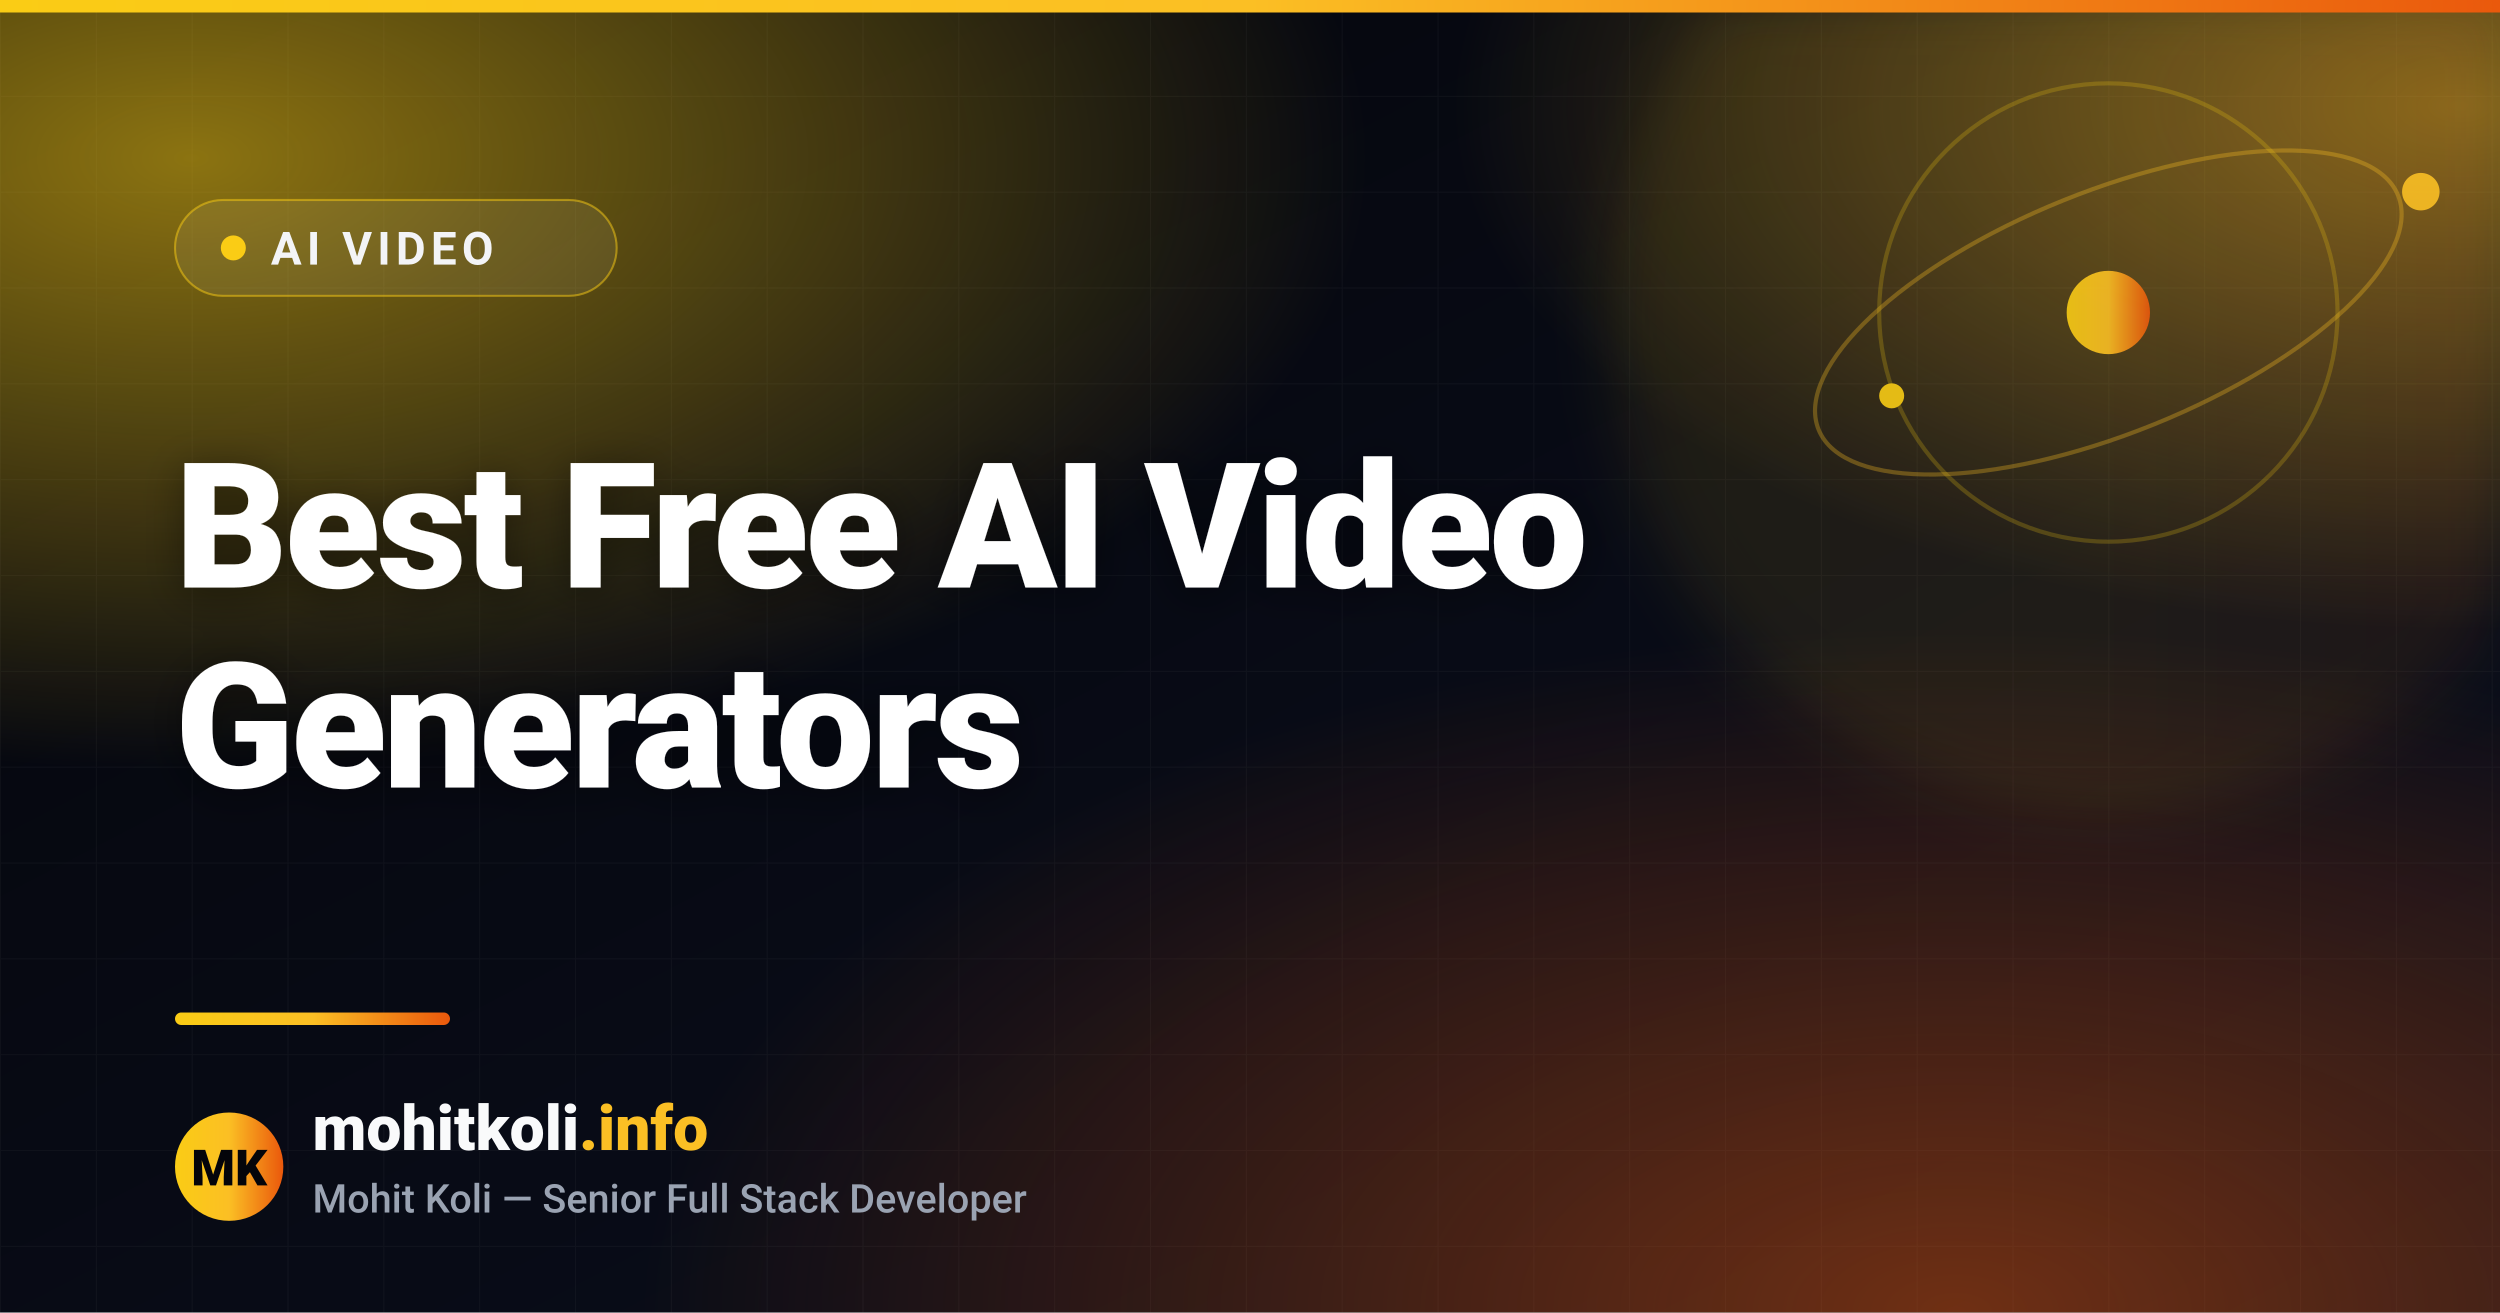
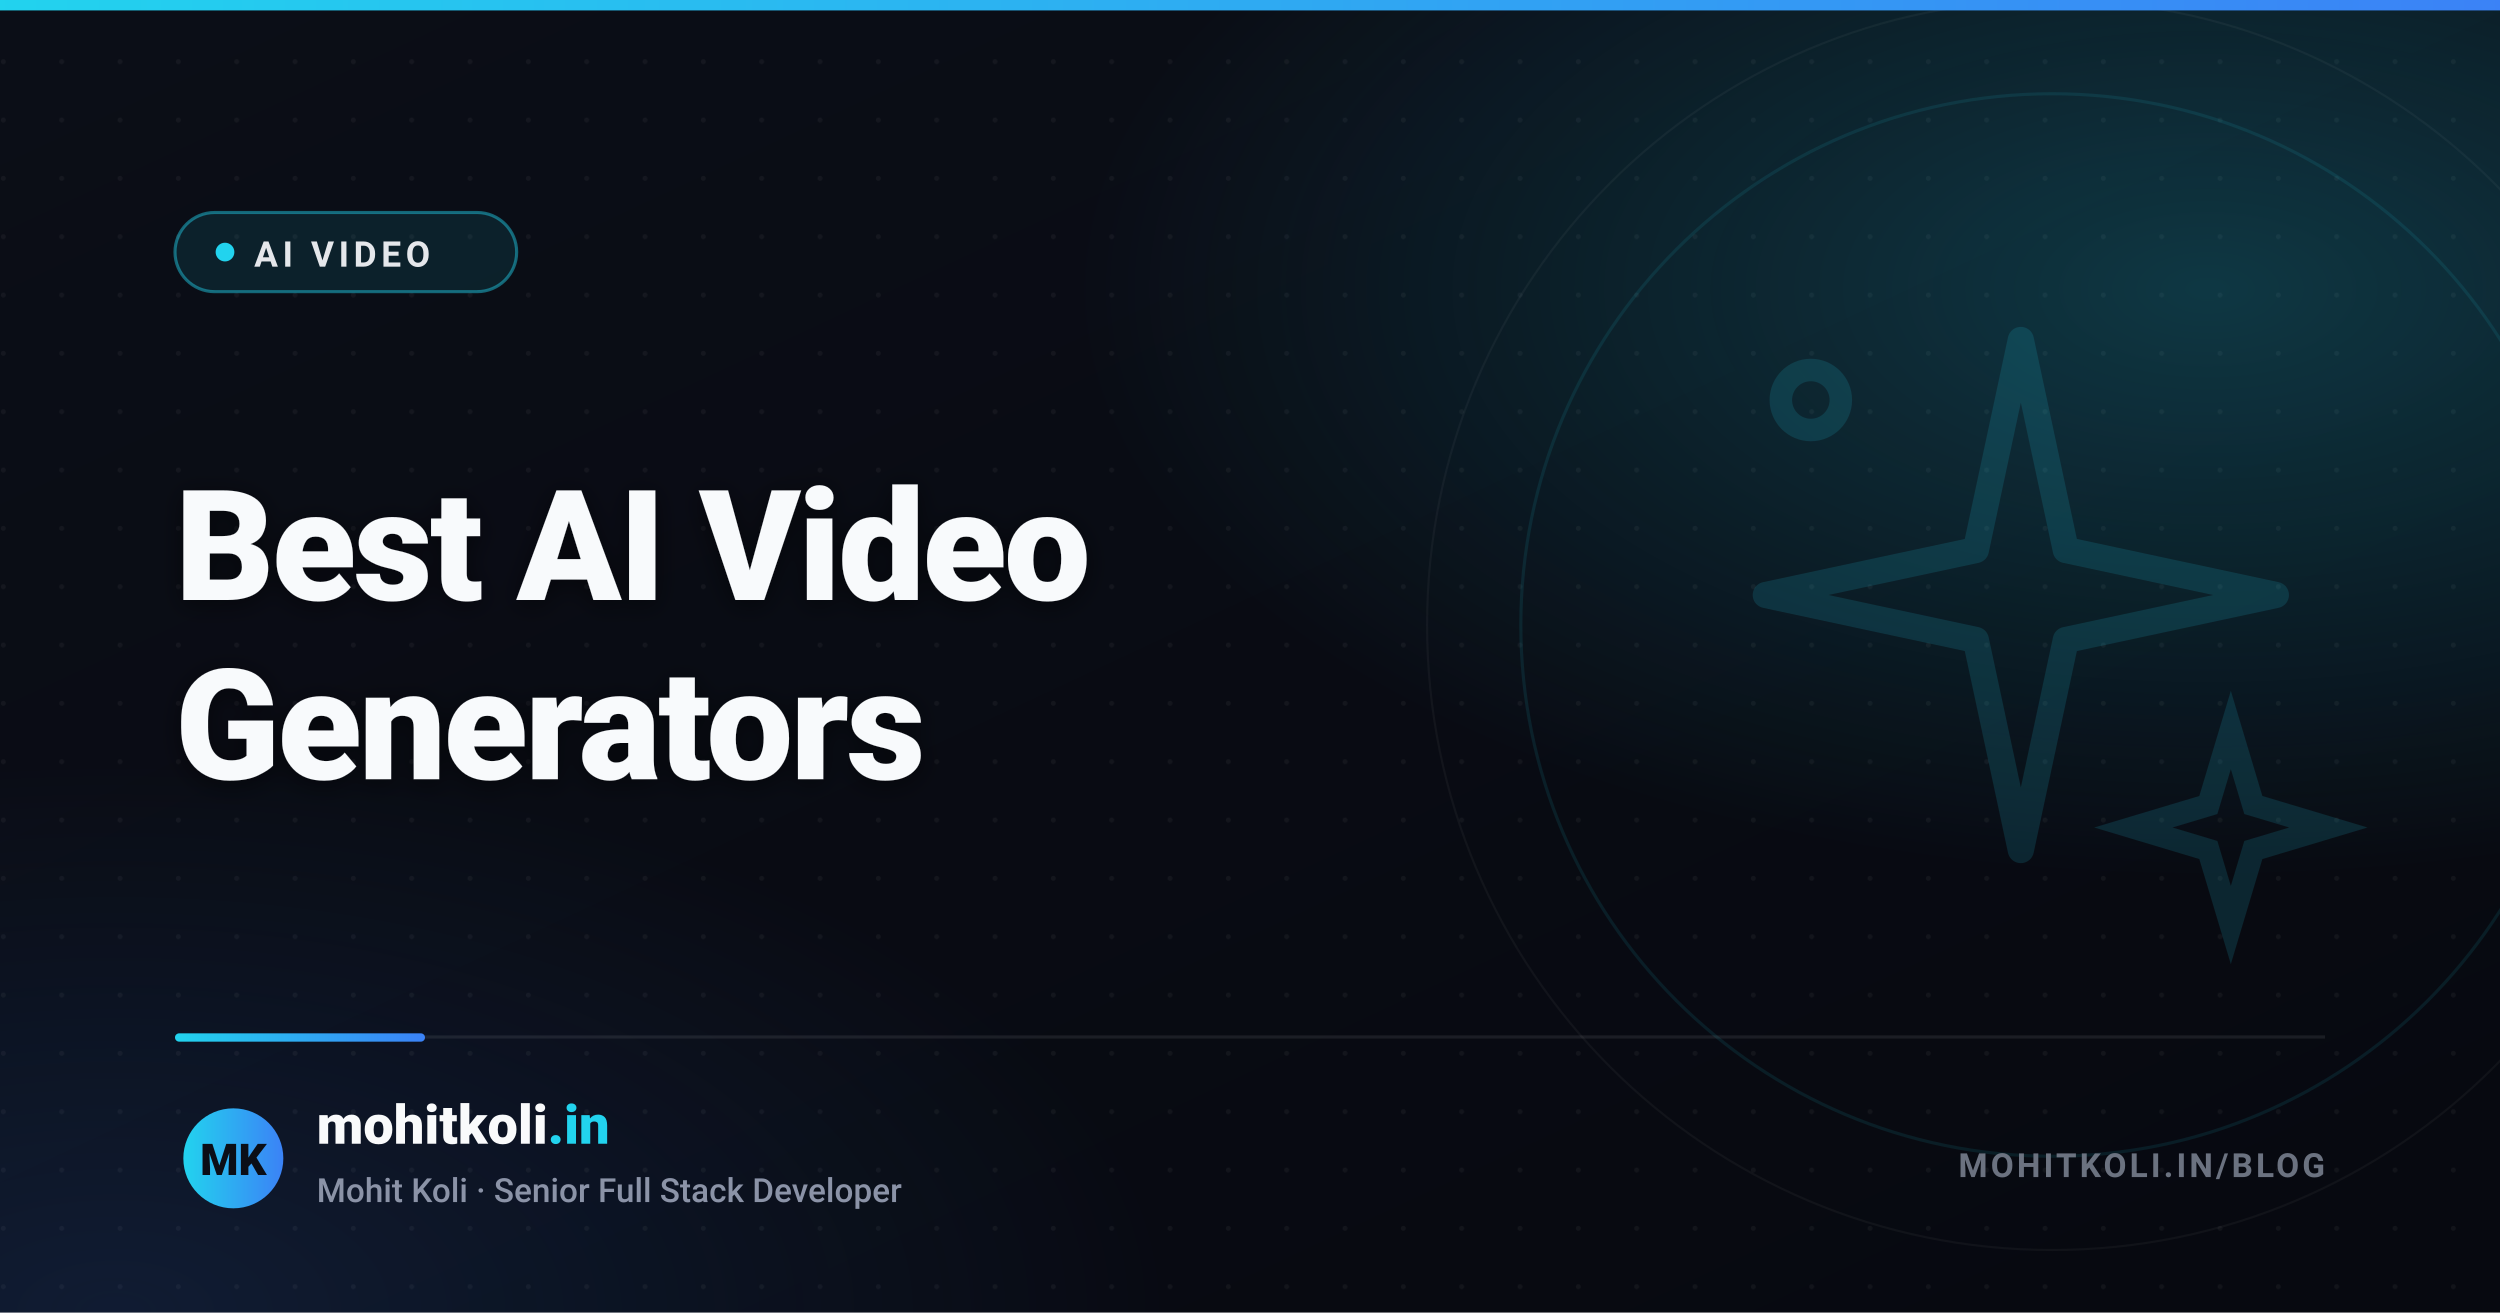
- <svg xmlns="http://www.w3.org/2000/svg" width="1200" height="630" viewBox="0 0 1200 630" role="img" aria-label="Best Free AI Video Generators">
+ <svg xmlns="http://www.w3.org/2000/svg" width="1200" height="630" viewBox="0 0 1200 630" role="img" aria-label="Best AI Video Generators">
  <defs>
-     <linearGradient id="bg" x1="0" y1="0" x2="1" y2="1">
-       <stop offset="0" stop-color="#04050a" />
-       <stop offset="0.55" stop-color="#080b16" />
-       <stop offset="1" stop-color="#0b0f1c" />
+     <linearGradient id="bg" x1="0" y1="0" x2="0.9" y2="1">
+       <stop offset="0" stop-color="#0b0e17" />
+       <stop offset="1" stop-color="#070910" />
    </linearGradient>
-     <radialGradient id="g1" cx="0.08" cy="0.12" r="0.85">
-       <stop offset="0" stop-color="#facc15" stop-opacity="0.55" />
-       <stop offset="0.55" stop-color="#facc15" stop-opacity="0" />
+     <radialGradient id="glow" cx="0.88" cy="0.22" r="0.75">
+       <stop offset="0" stop-color="#22d3ee" stop-opacity="0.22" />
+       <stop offset="0.6" stop-color="#22d3ee" stop-opacity="0" />
    </radialGradient>
-     <radialGradient id="g2" cx="0.98" cy="0.08" r="0.8">
-       <stop offset="0" stop-color="#fbbf24" stop-opacity="0.5" />
-       <stop offset="0.5" stop-color="#fbbf24" stop-opacity="0" />
+     <radialGradient id="glow2" cx="0.05" cy="1" r="0.7">
+       <stop offset="0" stop-color="#3b82f6" stop-opacity="0.14" />
+       <stop offset="0.6" stop-color="#3b82f6" stop-opacity="0" />
    </radialGradient>
-     <radialGradient id="g3" cx="0.78" cy="1.0" r="0.95">
-       <stop offset="0" stop-color="#ea580c" stop-opacity="0.45" />
-       <stop offset="0.55" stop-color="#ea580c" stop-opacity="0" />
-     </radialGradient>
-     <linearGradient id="bar" x1="0" y1="0" x2="1" y2="0">
-       <stop offset="0" stop-color="#facc15" />
-       <stop offset="0.5" stop-color="#fbbf24" />
-       <stop offset="1" stop-color="#ea580c" />
+     <linearGradient id="accent" x1="0" y1="0" x2="1" y2="0">
+       <stop offset="0" stop-color="#22d3ee" />
+       <stop offset="1" stop-color="#3b82f6" />
    </linearGradient>
-     <pattern id="grid" width="46" height="46" patternUnits="userSpaceOnUse">
-       <path d="M46 0H0V46" fill="none" stroke="#ffffff" stroke-opacity="0.035" stroke-width="1" />
+     <pattern id="dots" width="28" height="28" patternUnits="userSpaceOnUse">
+       <circle cx="1.6" cy="1.6" r="1.2" fill="#ffffff" fill-opacity="0.045" />
    </pattern>
-     <filter id="soft" x="-20%" y="-20%" width="140%" height="140%">
-       <feGaussianBlur stdDeviation="14" />
+     <filter id="tshadow" x="-10%" y="-10%" width="120%" height="130%">
+       <feDropShadow dx="0" dy="2" stdDeviation="6" flood-color="#000000" flood-opacity="0.5" />
    </filter>
-     <filter id="tshadow" x="-10%" y="-10%" width="120%" height="130%">
-       <feDropShadow dx="0" dy="3" stdDeviation="10" flood-color="#000000" flood-opacity="0.45" />
-     </filter>
+     <clipPath id="frame">
+       <rect width="1200" height="630" rx="0" />
+     </clipPath>
  </defs>
-   <rect width="1200" height="630" fill="url(#bg)" />
-   <rect width="1200" height="630" fill="url(#grid)" />
-   <rect width="1200" height="630" fill="url(#g1)" />
-   <rect width="1200" height="630" fill="url(#g2)" />
-   <rect width="1200" height="630" fill="url(#g3)" />
-   <g transform="translate(1012 150)" opacity="0.9">
-     <circle r="240" fill="url(#bar)" opacity="0.10" filter="url(#soft)" />
-     <ellipse rx="150" ry="58" fill="none" stroke="#fbbf24" stroke-opacity="0.35" stroke-width="2" transform="rotate(-22)" />
-     <ellipse rx="110" ry="110" fill="none" stroke="#facc15" stroke-opacity="0.25" stroke-width="2" />
-     <circle cx="150" cy="-58" r="9" fill="#fbbf24" />
-     <circle cx="-104" cy="40" r="6" fill="#facc15" />
-     <circle cx="0" cy="0" r="20" fill="url(#bar)" />
-   </g>
-   <rect x="0" y="0" width="1200" height="6" fill="url(#bar)" />
-   <g font-family="'Segoe UI', 'Helvetica Neue', Roboto, Arial, sans-serif">
-     <rect x="84" y="96" rx="23" ry="23" width="212" height="46" fill="#ffffff" fill-opacity="0.07" stroke="#facc15" stroke-opacity="0.5" />
-     <circle cx="112" cy="119" r="6" fill="#facc15" />
-     <text x="130" y="127" font-size="22" font-weight="700" letter-spacing="2.5" fill="#f3f4f6">AI VIDEO</text>
-     <text font-size="84" font-weight="800" fill="#ffffff" letter-spacing="-1.5" filter="url(#tshadow)">
-       <tspan x="84" y="282">Best Free AI Video</tspan>
-       <tspan x="84" y="378">Generators</tspan>
-     </text>
-     <rect x="84" y="486" width="132" height="6" rx="3" fill="url(#bar)" />
-     <circle cx="110" cy="560" r="26" fill="url(#bar)" />
-     <text x="110" y="569" font-size="24" font-weight="800" fill="#04050a" text-anchor="middle">MK</text>
-     <text x="150" y="552" font-size="30" font-weight="800" fill="#f9fafb">mohitkoli<tspan fill="#fbbf24">.info</tspan>
-     </text>
-     <text x="150" y="582" font-size="19" font-weight="500" fill="#9aa3b2">Mohit Koli — Senior Full Stack Developer</text>
+   <g clip-path="url(#frame)">
+     <rect width="1200" height="630" fill="url(#bg)" />
+     <rect width="1200" height="630" fill="url(#dots)" />
+     <rect width="1200" height="630" fill="url(#glow)" />
+     <rect width="1200" height="630" fill="url(#glow2)" />
+     <g transform="translate(790 120) scale(3.6)" stroke="#22d3ee" opacity="0.14">
+       <path d="M50 12 L56 40 L84 46 L56 52 L50 80 L44 52 L16 46 L44 40 Z" fill="none" stroke-width="3.5" stroke-linejoin="round" />
+       <path d="M78 64 L81 74 L91 77 L81 80 L78 90 L75 80 L65 77 L75 74 Z" fill="none" stroke-width="3" />
+       <circle cx="22" cy="20" r="4" fill="none" stroke-width="3" />
+     </g>
+     <circle cx="985" cy="300" r="255" fill="none" stroke="#22d3ee" stroke-opacity="0.10" stroke-width="1.5" />
+     <circle cx="985" cy="300" r="300" fill="none" stroke="#ffffff" stroke-opacity="0.04" stroke-width="1" />
+     <rect x="0" y="0" width="1200" height="5" fill="url(#accent)" />
+     <g font-family="'Segoe UI', 'Helvetica Neue', Roboto, Arial, sans-serif">
+       <rect x="84" y="102" rx="19" ry="19" width="164" height="38" fill="#22d3ee" fill-opacity="0.10" stroke="#22d3ee" stroke-opacity="0.45" stroke-width="1.5" />
+       <circle cx="108" cy="121" r="4.5" fill="#22d3ee" />
+       <text x="122" y="128" font-size="17" font-weight="700" letter-spacing="2.2" fill="#e5e7eb">AI VIDEO</text>
+       <text font-size="74" font-weight="800" fill="#f8fafc" letter-spacing="-1.2" filter="url(#tshadow)">
+         <tspan x="84" y="288">Best AI Video</tspan>
+         <tspan x="84" y="374">Generators</tspan>
+       </text>
+       <rect x="84" y="497" width="1032" height="1.5" fill="#ffffff" fill-opacity="0.08" />
+       <rect x="84" y="496" width="120" height="4" rx="2" fill="url(#accent)" />
+       <circle cx="112" cy="556" r="24" fill="url(#accent)" />
+       <text x="112" y="564" font-size="21" font-weight="800" fill="#0b0e17" text-anchor="middle">MK</text>
+       <text x="152" y="549" font-size="26" font-weight="800" fill="#f9fafb">mohitkoli<tspan fill="#22d3ee">.in</tspan>
+       </text>
+       <text x="152" y="577" font-size="16" font-weight="500" fill="#8b93a7">Mohit Koli · Senior Full Stack Developer</text>
+       <text x="1116" y="565" font-size="16" font-weight="600" letter-spacing="1.5" fill="#6b7280" text-anchor="end">MOHITKOLI.IN/BLOG</text>
+     </g>
  </g>
</svg>
